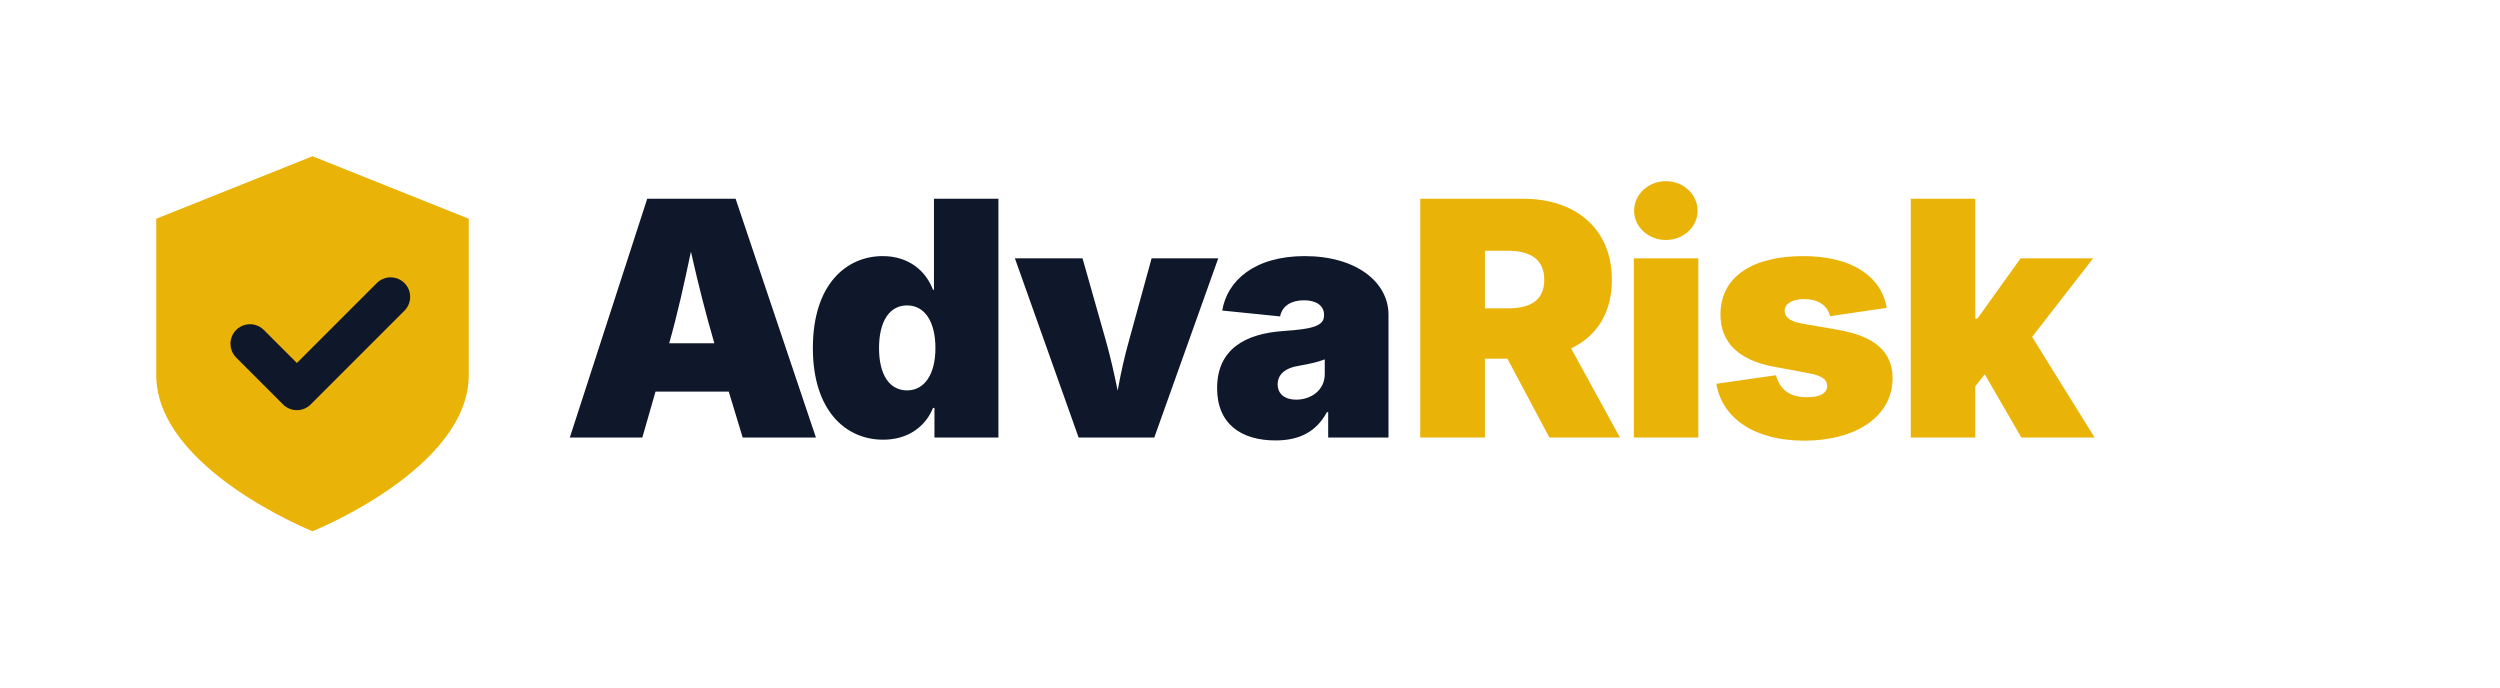
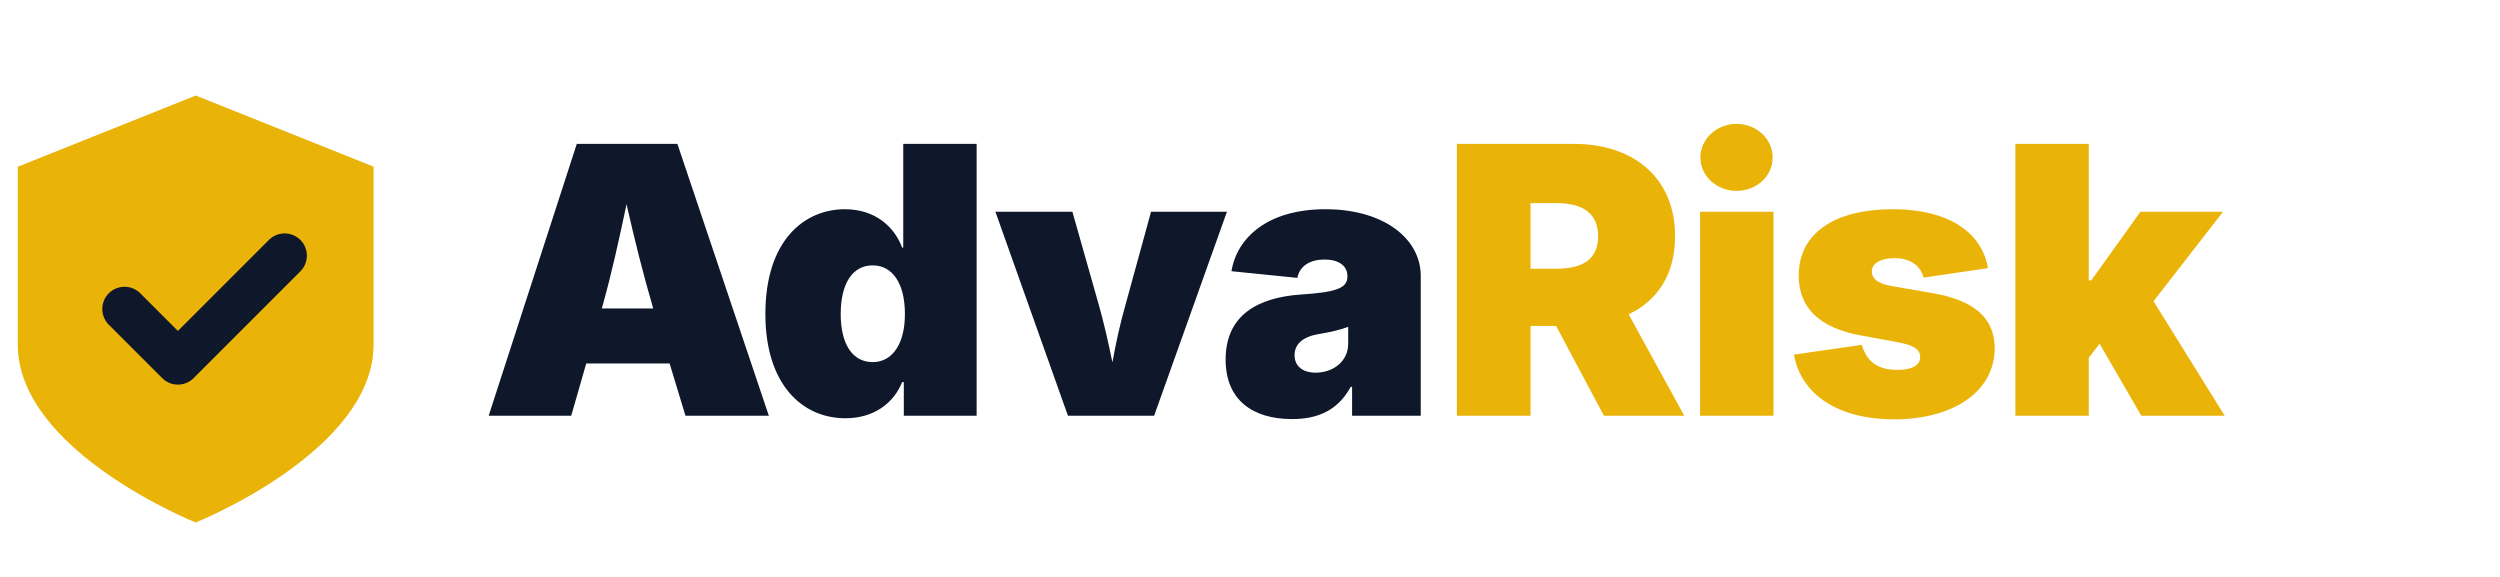
- <svg xmlns="http://www.w3.org/2000/svg" viewBox="0 0 160 44" fill="none">
+ <svg xmlns="http://www.w3.org/2000/svg" fill="none" viewBox="9 4.63 140.53 32.38" width="140.53" height="32.38">
  <g transform="translate(6, 8)">
    <path d="M4 6L14 2L24 6V16C24 22 14 26 14 26C14 26 4 22 4 16V6Z" fill="#eab308" />
    <path d="M10 14L13 17L19 11" stroke="#0f172a" stroke-width="2.5" stroke-linecap="round" stroke-linejoin="round" />
  </g>
  <text x="36" y="28" font-family="system-ui, -apple-system, sans-serif" font-weight="900" font-size="21" letter-spacing="-0.02em" fill="#0f172a">Adva<tspan fill="#eab308">Risk</tspan>
  </text>
</svg>
